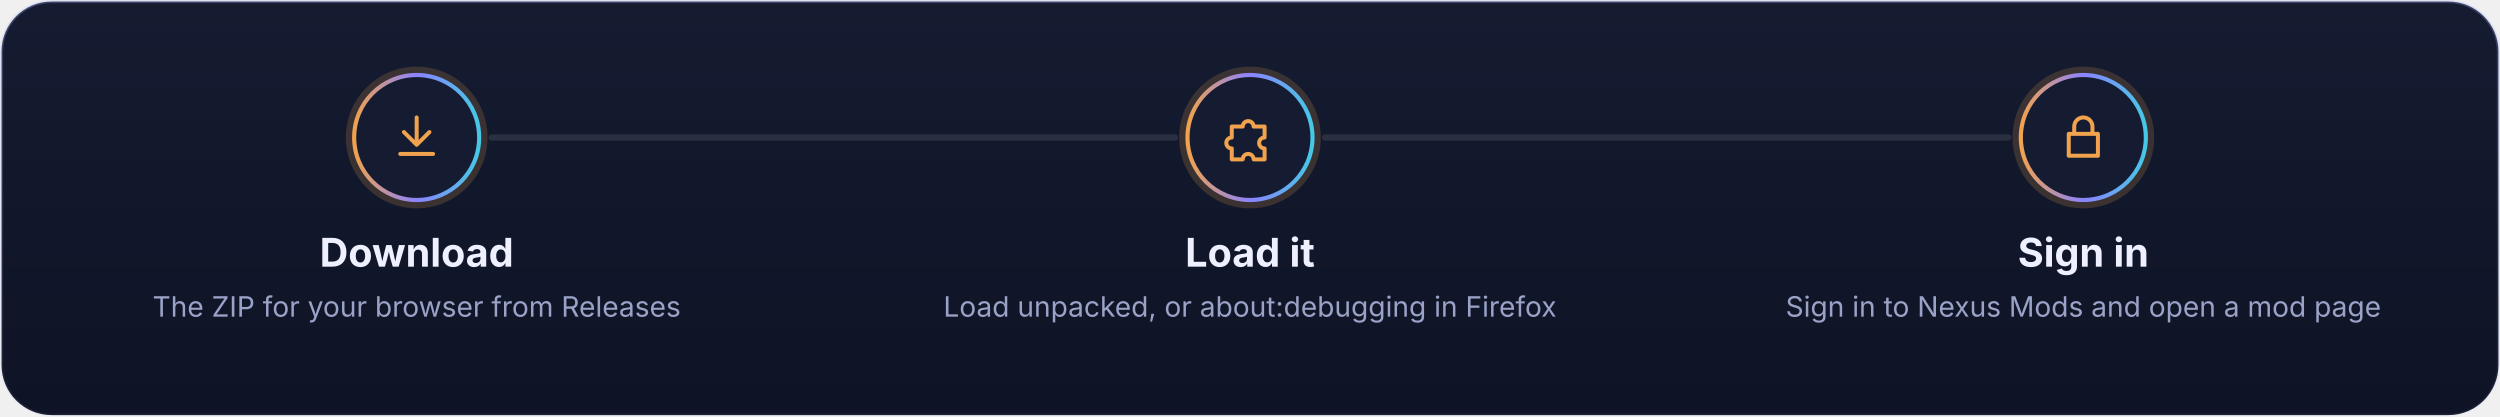
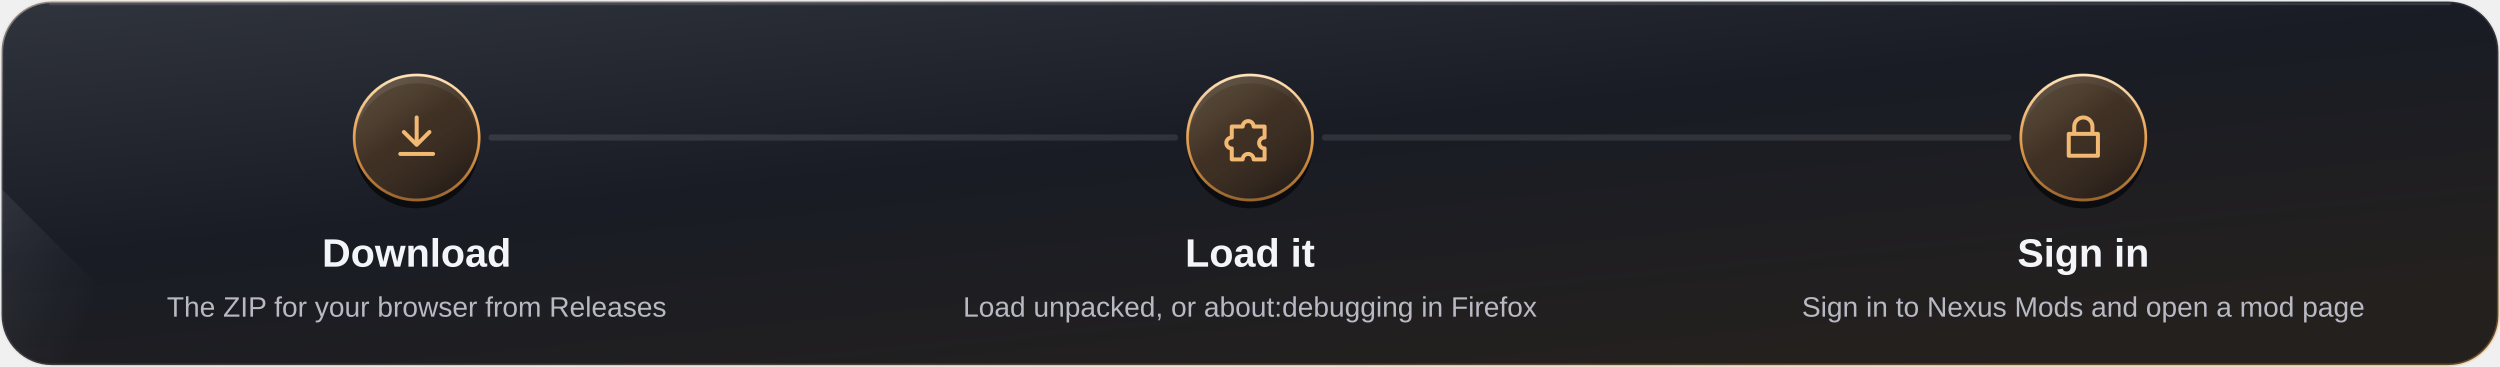
- <svg xmlns="http://www.w3.org/2000/svg" width="1200" height="200" viewBox="0 0 1200 200" role="img" aria-labelledby="t d">
-   <style>
-     text { font-family: 'Segoe UI Variable Text', 'Segoe UI', Inter, system-ui, -apple-system, Helvetica, Arial, sans-serif; text-anchor: middle; }
-     .title { font-size: 19px; font-weight: 700; fill: #eef0ff; }
-     .desc { font-size: 13.5px; fill: #9aa3c7; }
-     .node { animation: node 4.5s ease-in-out infinite; }
-     .halo { transform-box: fill-box; transform-origin: center; animation: halo 4.5s ease-in-out infinite; }
-     @keyframes node { 0%, 100% { stroke-opacity: .3; } 10%, 36% { stroke-opacity: 1; } }
-     @keyframes halo { 0%, 100% { opacity: 0; transform: scale(.8); } 14% { opacity: .55; transform: scale(1.15); } 36% { opacity: 0; transform: scale(1.3); } }
-     @media (prefers-reduced-motion: reduce) { * { animation: none !important; } }
+ <svg xmlns="http://www.w3.org/2000/svg" width="1200" height="176" viewBox="0 0 1200 176" role="img" aria-labelledby="t d">
+   <style>text { font-family: "Segoe UI Variable Display", "Segoe UI", Arial, sans-serif; }
+     .sheen { animation: glassSweep 10s ease-in-out infinite; }
+     @keyframes glassSweep {
+       0%, 8% { transform: translateX(0); opacity: 0; }
+       18% { opacity: .45; }
+       62% { transform: translateX(1380px); opacity: .45; }
+       70%, 100% { transform: translateX(1380px); opacity: 0; }
+     }
+     @media (prefers-reduced-motion: reduce) { * { animation: none !important; } .sheen { opacity: 0; } }
+     text { text-anchor:middle; } .title { font-size:19px; font-weight:700; fill:#f4f5f8; } .desc { font-size:13.5px; fill:#b8b9c3; }
+     .node { animation: confirm 6s ease-in-out infinite; }
+     @keyframes confirm { 0%,100% { stroke-opacity:.35; } 15%,35% { stroke-opacity:1; } }
  </style>
  <defs>
-     <linearGradient id="face" x1="0" y1="0" x2="0" y2="1">
-       <stop stop-color="#151c31" />
-       <stop offset="1" stop-color="#0e1325" />
+     <linearGradient id="face" x2=".7" y2="1">
+       <stop stop-color="#30343d" />
+       <stop offset=".48" stop-color="#191c25" />
+       <stop offset="1" stop-color="#24201e" />
    </linearGradient>
-     <linearGradient id="edge" x1="0" y1="0" x2="0" y2="1">
-       <stop stop-color="#aab4ff" stop-opacity=".26" />
-       <stop offset="1" stop-color="#aab4ff" stop-opacity=".07" />
+     <linearGradient id="edge" x2=".8" y2="1">
+       <stop stop-color="#f4e5d4" stop-opacity=".48" />
+       <stop offset=".45" stop-color="#b9bfd1" stop-opacity=".1" />
+       <stop offset="1" stop-color="#eaa14c" stop-opacity=".32" />
    </linearGradient>
-     <linearGradient id="accent" x1="0" y1="0" x2="1" y2="0">
-       <stop stop-color="#f0a24d" />
-       <stop offset=".5" stop-color="#8b83ff" />
-       <stop offset="1" stop-color="#45c8e6" />
+     <linearGradient id="tile" x2=".7" y2="1">
+       <stop stop-color="#d3ae7d" stop-opacity=".38" />
+       <stop offset=".5" stop-color="#644a32" stop-opacity=".6" />
+       <stop offset="1" stop-color="#261e19" stop-opacity=".95" />
    </linearGradient>
-     <radialGradient id="glowA">
-       <stop stop-color="#f0a24d" stop-opacity=".35" />
-       <stop offset="1" stop-color="#f0a24d" stop-opacity="0" />
-     </radialGradient>
-     <radialGradient id="glowB">
-       <stop stop-color="#8b83ff" stop-opacity=".32" />
-       <stop offset="1" stop-color="#8b83ff" stop-opacity="0" />
-     </radialGradient>
+     <linearGradient id="accent" x2="0" y2="1">
+       <stop stop-color="#ffe4b9" />
+       <stop offset=".5" stop-color="#eaa14c" />
+       <stop offset="1" stop-color="#9c652b" />
+     </linearGradient>
+     <linearGradient id="glass-reflection" x2="1" y2=".3">
+       <stop stop-color="#fff" stop-opacity="0" />
+       <stop offset=".5" stop-color="#fff" stop-opacity=".16" />
+       <stop offset="1" stop-color="#fff" stop-opacity="0" />
+     </linearGradient>
+     <clipPath id="glass-clip">
+       <rect x="1" y="1" width="1198" height="174" rx="24" />
+     </clipPath>
  </defs>
-   <rect x=".75" y=".75" width="1198.5" height="198.5" rx="24" fill="url(#face)" stroke="url(#edge)" stroke-width="1.5" />
+   <rect x=".75" y=".75" width="1198.5" height="174.5" rx="24" fill="url(#face)" stroke="url(#edge)" stroke-width="1.5" />
+   <path d="M24 2H1176" stroke="#fff" stroke-opacity=".12" stroke-linecap="round" />
+   <g clip-path="url(#glass-clip)">
+     <path class="sheen" d="M-170 0H-90L86 176H6Z" fill="url(#glass-reflection)" />
+   </g>
  <path d="M236 66H564M636 66H964" stroke="#fff" stroke-opacity=".10" stroke-width="3" stroke-linecap="round" />
  <g>
-     <circle class="halo" style="animation-delay:0.0s" cx="200" cy="66" r="34" fill="#f0a24d" fill-opacity=".18" />
-     <circle class="node" style="animation-delay:0.0s" cx="200" cy="66" r="30" fill="#151c31" stroke="url(#accent)" stroke-width="2" />
-     <g transform="translate(186.0 52) scale(0.875)" fill="none" stroke="#f0a24d" stroke-width="2.2" stroke-linecap="round" stroke-linejoin="round">
+     <circle cx="200" cy="70" r="30" fill="#0a0c10" />
+     <circle cx="200" cy="66" r="30" fill="url(#tile)" stroke="url(#edge)" stroke-width="1.5" />
+     <circle class="node" style="animation-delay:0.0s" cx="200" cy="66" r="30" fill="none" stroke="url(#accent)" stroke-width="1.2" />
+     <g transform="translate(186.0 52) scale(0.875)" fill="none" stroke="#f2b974" stroke-width="2.2" stroke-linecap="round" stroke-linejoin="round">
      <path d="M16 5v15m-7-7 7 7 7-7M7 25h18" />
    </g>
    <text x="200" y="128" class="title">Download</text>
    <text x="200" y="152" class="desc">The ZIP for your browser from Releases</text>
  </g>
  <g>
-     <circle class="halo" style="animation-delay:1.5s" cx="600" cy="66" r="34" fill="#f0a24d" fill-opacity=".18" />
-     <circle class="node" style="animation-delay:1.5s" cx="600" cy="66" r="30" fill="#151c31" stroke="url(#accent)" stroke-width="2" />
-     <g transform="translate(586.0 52) scale(0.875)" fill="none" stroke="#f0a24d" stroke-width="2.2" stroke-linecap="round" stroke-linejoin="round">
+     <circle cx="600" cy="70" r="30" fill="#0a0c10" />
+     <circle cx="600" cy="66" r="30" fill="url(#tile)" stroke="url(#edge)" stroke-width="1.5" />
+     <circle class="node" style="animation-delay:1.5s" cx="600" cy="66" r="30" fill="none" stroke="url(#accent)" stroke-width="1.2" />
+     <g transform="translate(586.0 52) scale(0.875)" fill="none" stroke="#f2b974" stroke-width="2.2" stroke-linecap="round" stroke-linejoin="round">
      <path d="M6 10h6a3 3 0 1 1 6 0h6v6a3 3 0 1 0 0 6v6h-6a3 3 0 1 0-6 0H6v-6a3 3 0 1 1 0-6z" />
    </g>
    <text x="600" y="128" class="title">Load it</text>
    <text x="600" y="152" class="desc">Load unpacked, or about:debugging in Firefox</text>
  </g>
  <g>
-     <circle class="halo" style="animation-delay:3.0s" cx="1000" cy="66" r="34" fill="#f0a24d" fill-opacity=".18" />
-     <circle class="node" style="animation-delay:3.0s" cx="1000" cy="66" r="30" fill="#151c31" stroke="url(#accent)" stroke-width="2" />
-     <g transform="translate(986.0 52) scale(0.875)" fill="none" stroke="#f0a24d" stroke-width="2.2" stroke-linecap="round" stroke-linejoin="round">
+     <circle cx="1000" cy="70" r="30" fill="#0a0c10" />
+     <circle cx="1000" cy="66" r="30" fill="url(#tile)" stroke="url(#edge)" stroke-width="1.5" />
+     <circle class="node" style="animation-delay:3.0s" cx="1000" cy="66" r="30" fill="none" stroke="url(#accent)" stroke-width="1.2" />
+     <g transform="translate(986.0 52) scale(0.875)" fill="none" stroke="#f2b974" stroke-width="2.2" stroke-linecap="round" stroke-linejoin="round">
      <path d="M8 14h16v12H8zM11 14V10a5 5 0 0 1 10 0v4" />
    </g>
    <text x="1000" y="128" class="title">Sign in</text>
    <text x="1000" y="152" class="desc">Sign in to Nexus Mods and open a mod page</text>
  </g>
</svg>
